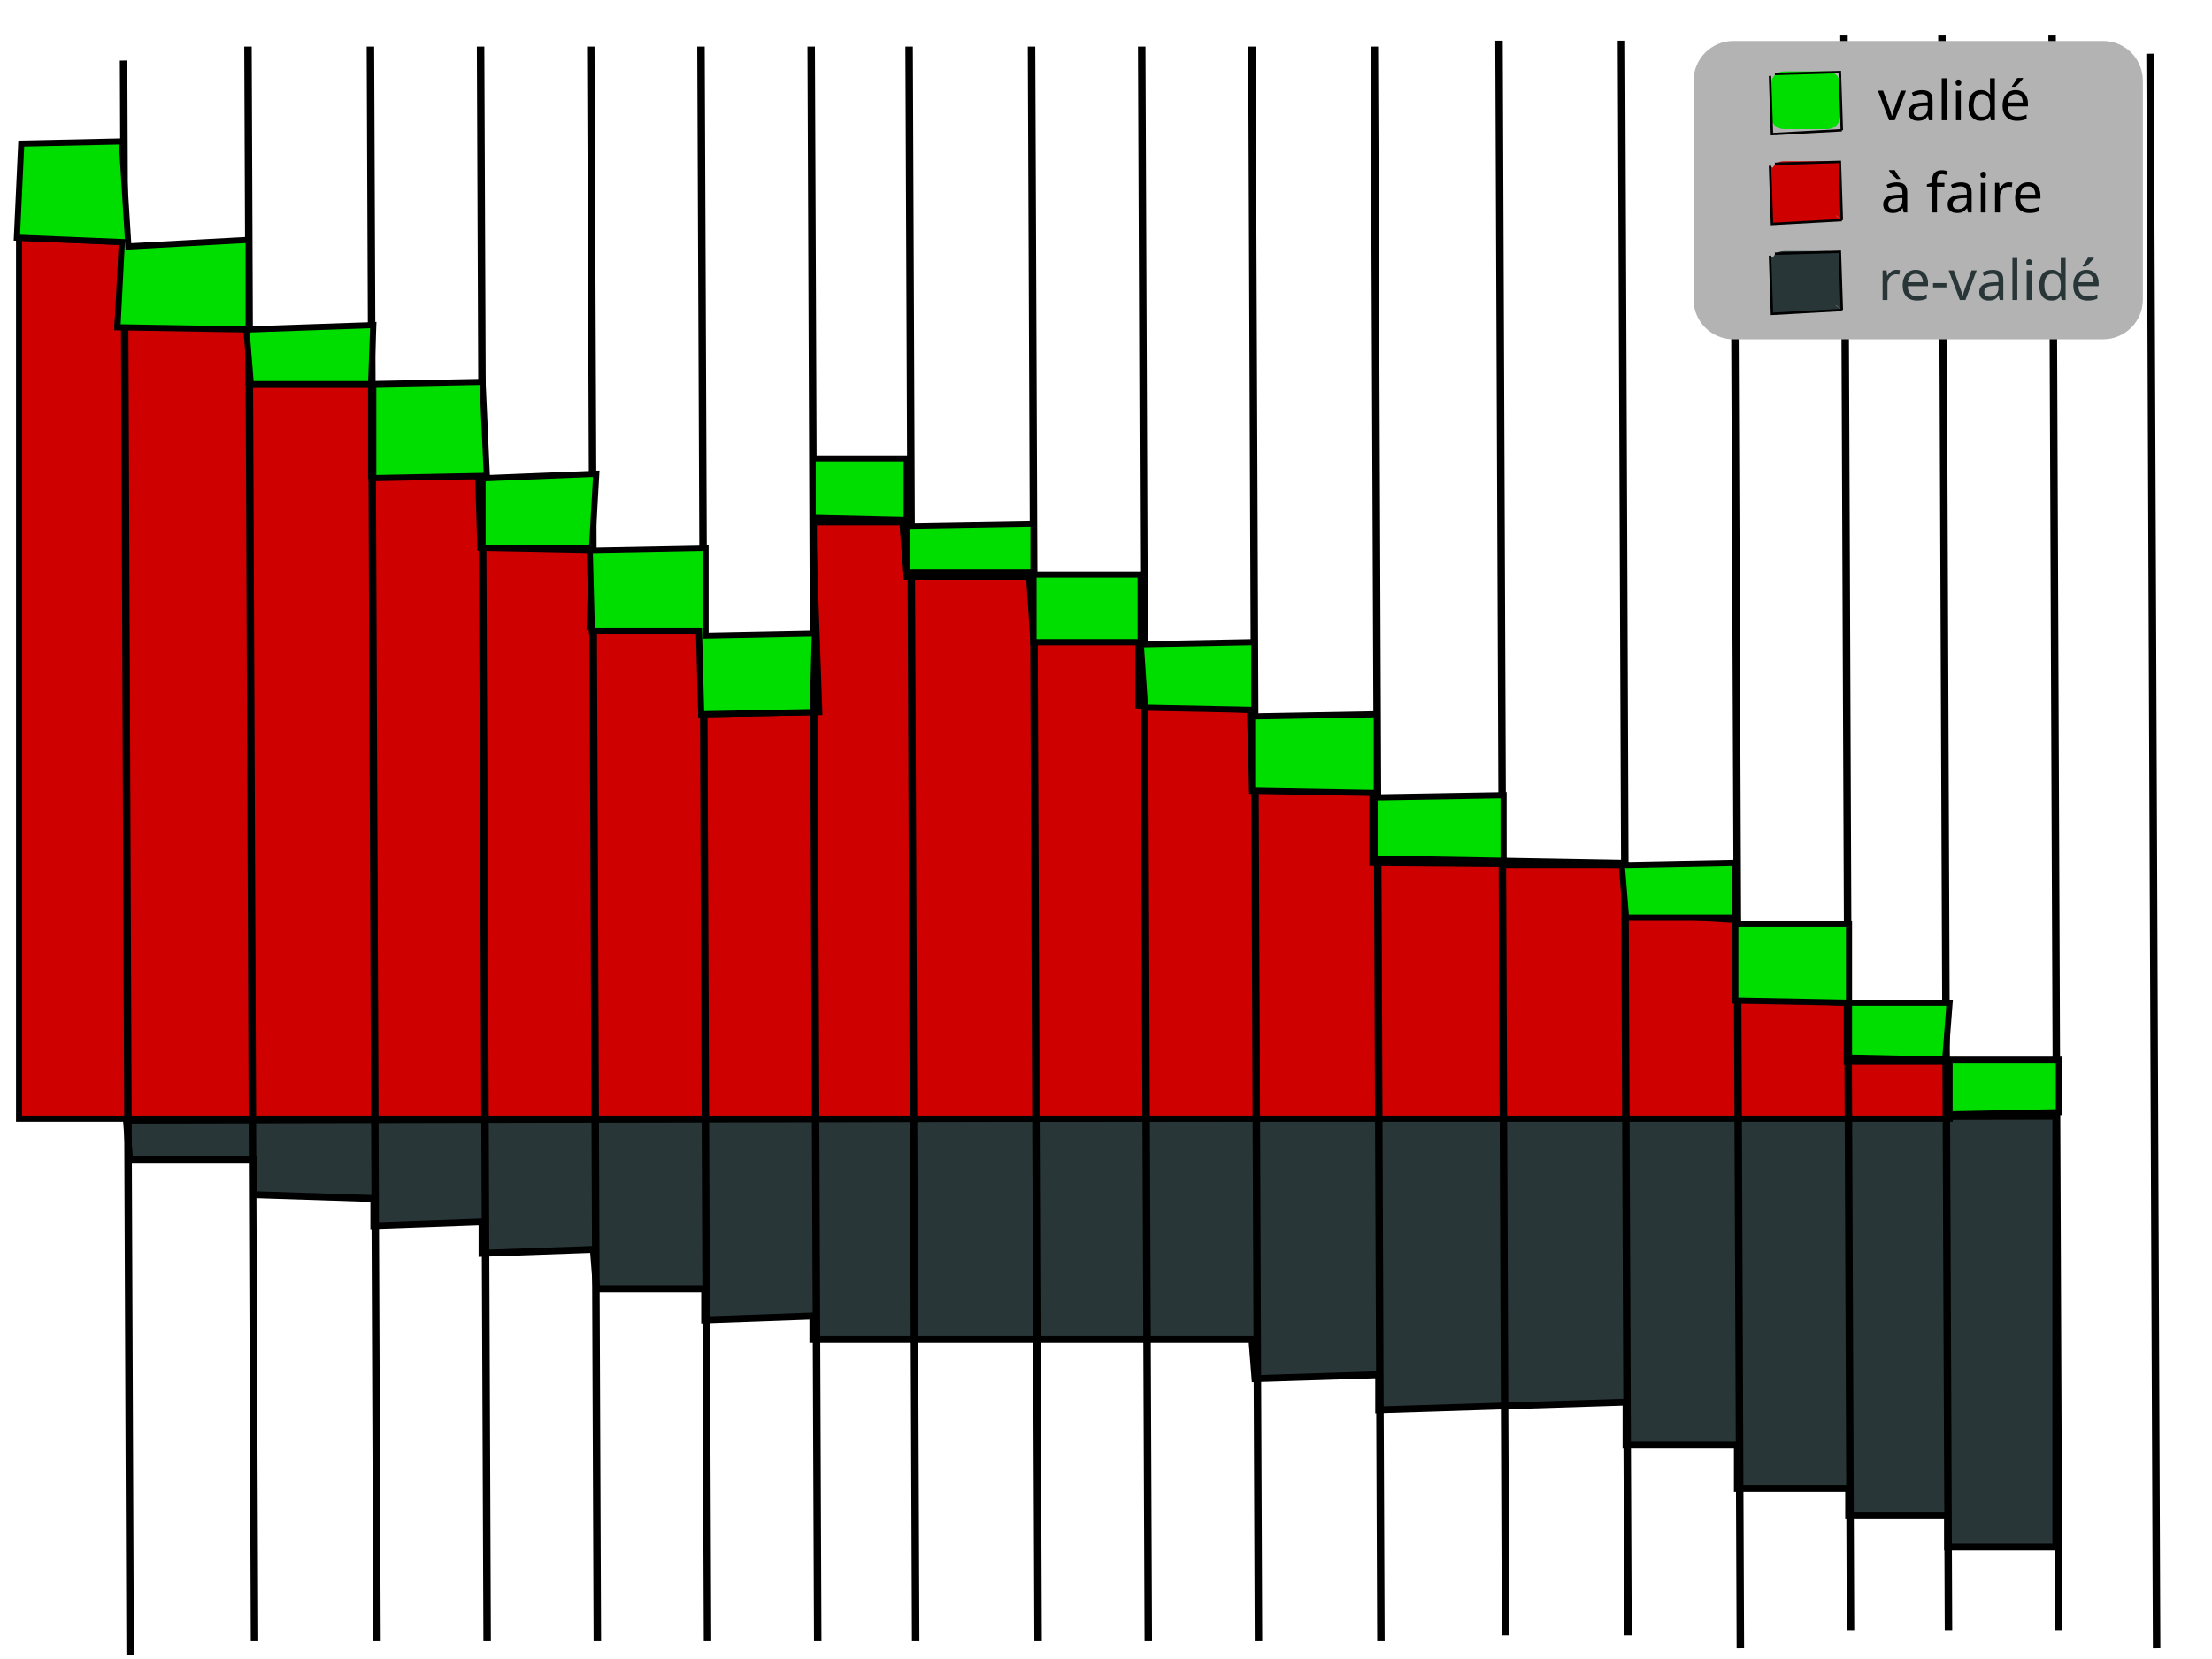
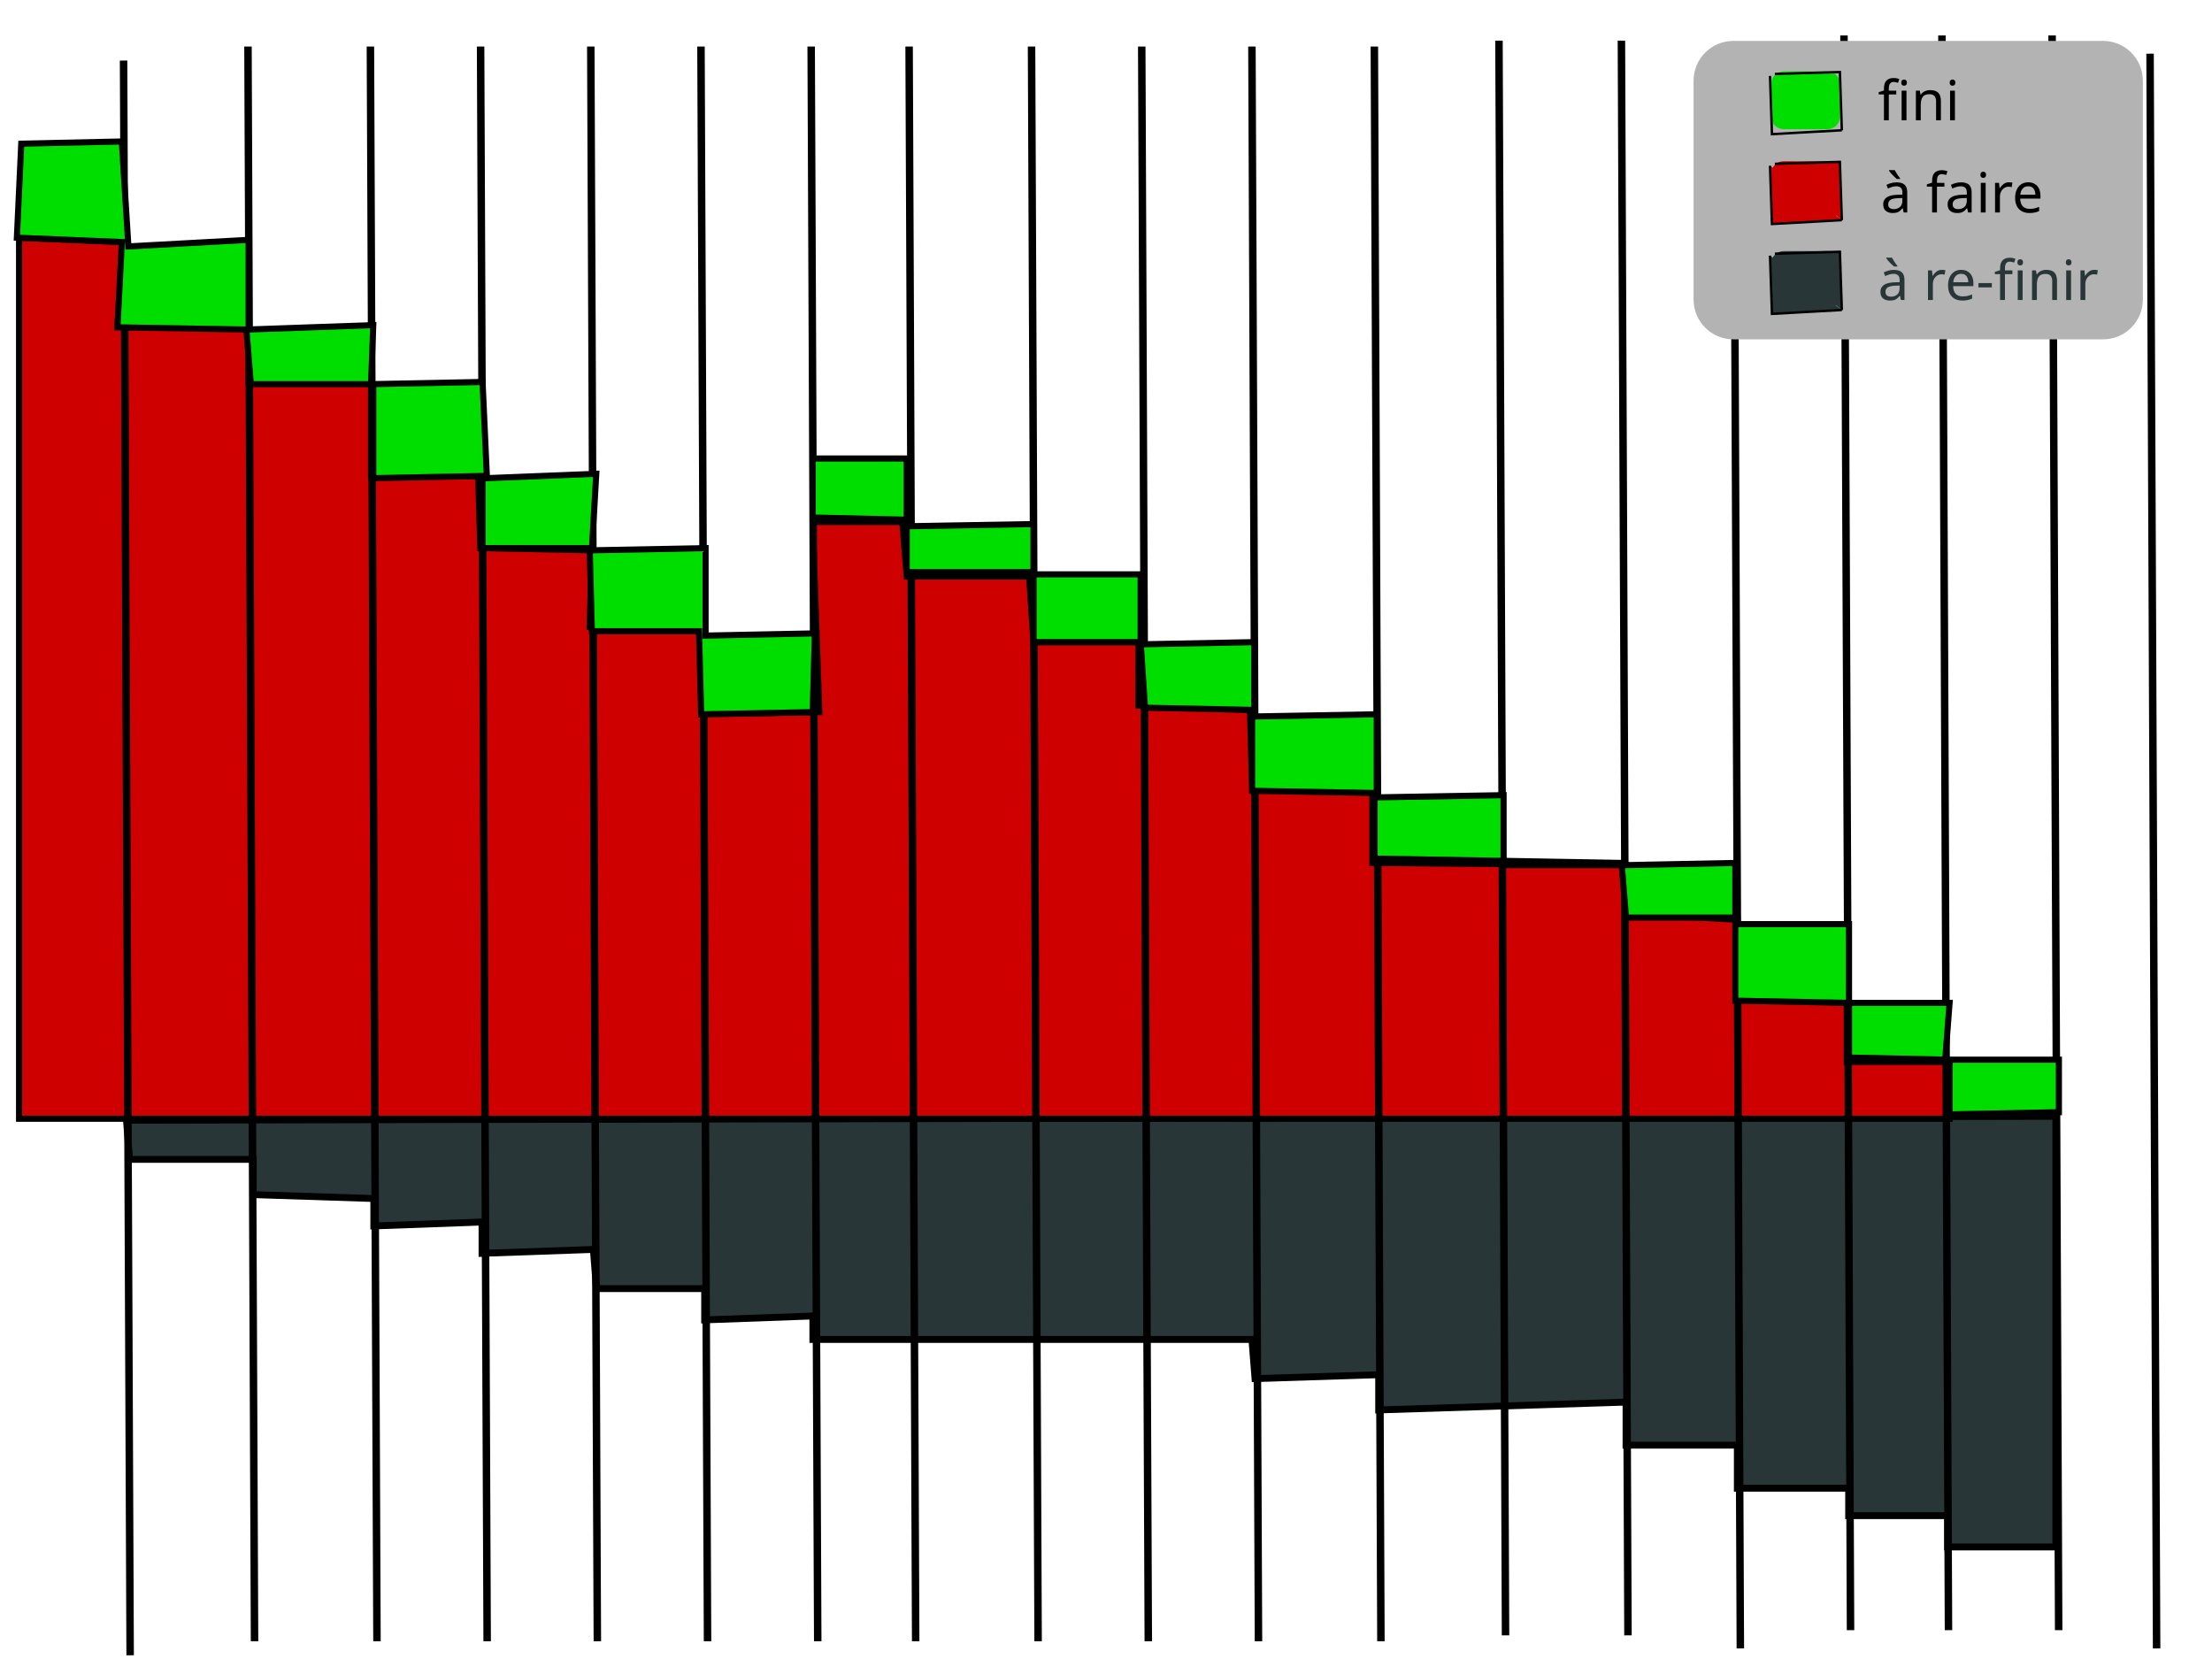
<svg xmlns="http://www.w3.org/2000/svg" width="640" height="480" id="svg2" version="1.1">
  <defs id="defs4" />
  <g id="layer1" transform="translate(-7.357143,-237.7576)">
    <path style="fill:#293638;fill-opacity:1;stroke:#000000;stroke-width:1.993px;stroke-linecap:butt;stroke-linejoin:miter;stroke-opacity:1" d="m 43.95,561.877 0.895,11.327 35.783,0 0,10.194 34.889,1.133 0,7.929 31.31,-1.133 0,9.061 32.205,-1.133 0.895,11.327 31.31,0 0,9.061 31.31,-1.133 0,6.796 127.03,0 0.895,11.327 35.783,-1.133 0,10.194 71.566,-2.265 0,12.459 32.205,0 0,12.459 32.205,0 0,7.929 28.627,0 0,9.061 31.31,0 0,-124.592 z" id="path4836" />
    <path style="fill:#cf0000;fill-opacity:1;stroke:#000000;stroke-width:1.771px;stroke-linecap:butt;stroke-linejoin:miter;stroke-opacity:1" d="m 12.875,306.524 0,254.923 558.553,0 -0.633,-16.447 -29.098,0 0,-17.079 -31.628,-1.265 0,-22.772 -32.261,-1.898 0,-13.916 -73.377,-0.633 0,-21.507 -34.791,0 -0.633,-22.772 -32.261,-1.265 0,-18.344 -30.363,0 -1.265,-18.977 -35.424,0 -1.265,-15.814 -25.935,0 1.898,55.033 -34.158,0.633 0,-24.67 -32.261,-0.633 0.633,-22.14 -32.261,-0.633 -0.633,-20.875 -30.996,0 0,-27.2 -35.424,0 0,-15.814 -37.954,-0.633 1.898,-24.037 z" id="path4195" />
    <path style="fill:none;stroke:#000000;stroke-width:2.163px;stroke-linecap:butt;stroke-linejoin:miter;stroke-opacity:1" d="m 43.112,255.277 1.898,461.399" id="path3793" />
    <path style="fill:none;stroke:#000000;stroke-width:2.163px;stroke-linecap:butt;stroke-linejoin:miter;stroke-opacity:1" d="m 79.105,251.22 1.898,461.399" id="path3793-8" />
    <path style="fill:none;stroke:#000000;stroke-width:2.163px;stroke-linecap:butt;stroke-linejoin:miter;stroke-opacity:1" d="m 114.528,251.22 1.898,461.399" id="path3793-8-4" />
    <path style="fill:none;stroke:#000000;stroke-width:2.163px;stroke-linecap:butt;stroke-linejoin:miter;stroke-opacity:1" d="m 146.409,251.22 1.898,461.399" id="path3793-8-4-0" />
    <path style="fill:none;stroke:#000000;stroke-width:2.163px;stroke-linecap:butt;stroke-linejoin:miter;stroke-opacity:1" d="m 178.291,251.22 1.898,461.399" id="path3793-8-4-0-5" />
    <path style="fill:none;stroke:#000000;stroke-width:2.163px;stroke-linecap:butt;stroke-linejoin:miter;stroke-opacity:1" d="m 210.172,251.22 1.898,461.399" id="path3793-8-4-0-5-7" />
    <path style="fill:none;stroke:#000000;stroke-width:2.163px;stroke-linecap:butt;stroke-linejoin:miter;stroke-opacity:1" d="m 242.053,251.22 1.898,461.399" id="path3793-8-4-0-5-3" />
    <path style="fill:none;stroke:#000000;stroke-width:2.163px;stroke-linecap:butt;stroke-linejoin:miter;stroke-opacity:1" d="m 270.392,251.22 1.898,461.399" id="path3793-8-4-0-5-5" />
    <path style="fill:none;stroke:#000000;stroke-width:2.163px;stroke-linecap:butt;stroke-linejoin:miter;stroke-opacity:1" d="m 305.815,251.22 1.898,461.399" id="path3793-8-4-0-5-1" />
    <path style="fill:none;stroke:#000000;stroke-width:2.163px;stroke-linecap:butt;stroke-linejoin:miter;stroke-opacity:1" d="m 337.696,251.22 1.898,461.399" id="path3793-8-4-0-5-37" />
    <path style="fill:none;stroke:#000000;stroke-width:2.163px;stroke-linecap:butt;stroke-linejoin:miter;stroke-opacity:1" d="m 369.578,251.22 1.898,461.399" id="path3793-8-4-0-5-4" />
    <path style="fill:none;stroke:#000000;stroke-width:2.163px;stroke-linecap:butt;stroke-linejoin:miter;stroke-opacity:1" d="m 405.001,251.22 1.898,461.399" id="path3793-8-4-0-5-9" />
    <path style="fill:none;stroke:#000000;stroke-width:2.163px;stroke-linecap:butt;stroke-linejoin:miter;stroke-opacity:1" d="m 441.057,249.521 1.898,461.399" id="path3793-8-4-0-5-99" />
    <path style="fill:none;stroke:#000000;stroke-width:2.163px;stroke-linecap:butt;stroke-linejoin:miter;stroke-opacity:1" d="m 476.481,249.521 1.898,461.399" id="path3793-8-4-0-5-8" />
    <path style="fill:none;stroke:#000000;stroke-width:2.163px;stroke-linecap:butt;stroke-linejoin:miter;stroke-opacity:1" d="m 508.995,253.296 1.898,461.399" id="path3793-8-4-0-5-0" />
    <path style="fill:none;stroke:#000000;stroke-width:2.163px;stroke-linecap:butt;stroke-linejoin:miter;stroke-opacity:1" d="m 540.876,248.012 1.898,461.399" id="path3793-8-4-0-5-90" />
    <path style="fill:none;stroke:#000000;stroke-width:2.163px;stroke-linecap:butt;stroke-linejoin:miter;stroke-opacity:1" d="m 569.215,248.012 1.898,461.399" id="path3793-8-4-0-5-58" />
    <path style="fill:none;stroke:#000000;stroke-width:2.163px;stroke-linecap:butt;stroke-linejoin:miter;stroke-opacity:1" d="m 601.096,248.012 1.898,461.399" id="path3793-8-4-0-5-46" />
    <path style="fill:none;stroke:#000000;stroke-width:2.163px;stroke-linecap:butt;stroke-linejoin:miter;stroke-opacity:1" d="m 629.435,253.296 1.898,461.399" id="path3793-8-4-0-5-371" />
    <path style="fill:#00de00;fill-opacity:1;stroke:#000000;stroke-width:1.771px;stroke-linecap:butt;stroke-linejoin:miter;stroke-opacity:1" d="m 13.508,279.324 29.098,-0.633 1.898,30.363 34.791,-1.898 0,25.935 36.056,-1.265 -0.633,17.079 32.261,-0.633 1.265,27.833 31.628,-1.265 -1.265,22.14 32.893,-0.633 0,25.303 31.628,-0.633 -0.633,22.772 -32.261,0.633 -0.633,-24.037 -30.996,0 -0.633,-24.037 -30.996,0 0,-20.875 -31.628,0.633 0,-27.2 -35.424,0 -1.265,-15.814 -37.321,-0.633 1.265,-24.67 -30.363,-1.265 z" id="path3976" />
    <path style="fill:#00de00;fill-opacity:1;stroke:#000000;stroke-width:1.771px;stroke-linecap:butt;stroke-linejoin:miter;stroke-opacity:1" d="m 242.496,370.413 27.2,0 0,19.609 36.689,-0.633 0,14.549 30.996,0 0,20.242 32.893,-0.633 0,21.507 35.424,-0.633 0,24.037 36.689,-0.633 0,20.242 35.424,0 31.628,-0.633 0,17.712 32.893,0 0,22.772 29.098,0 -1.265,16.447 32.893,0 0,15.182 -31.628,0.633 0,-15.814 -29.098,-0.633 0,-15.814 -32.893,-0.633 0,-24.037 -31.628,0 -1.265,-15.814 -71.48,-1.265 0,-18.977 -35.424,-0.633 0,-23.405 -30.996,-0.633 -1.265,-18.977 -30.996,0 0,-20.242 -36.689,0 0,-15.181 -27.2,-0.633 z" id="path3978" />
    <rect style="fill:#b3b3b3;fill-opacity:1;stroke:#888d96;stroke-width:0;stroke-linecap:butt;stroke-linejoin:miter;stroke-miterlimit:0;stroke-opacity:1;stroke-dasharray:none" id="rect3812-8" width="130" height="86.344" x="497.357" y="249.597" ry="11.517" />
    <text xml:space="preserve" style="font-size:16px;font-style:normal;font-weight:normal;line-height:125%;letter-spacing:0px;word-spacing:0px;fill:#000000;fill-opacity:1;stroke:none;font-family:Sans" x="550.69" y="272.562" id="text3796-6">
-       <tspan id="tspan3798-1" x="550.69" y="272.562">validé</tspan>
+       <tspan id="tspan3798-1" x="550.69" y="272.562">fini</tspan>
    </text>
    <text xml:space="preserve" style="font-size:16px;font-style:normal;font-weight:normal;line-height:125%;letter-spacing:0px;word-spacing:0px;fill:#000000;fill-opacity:1;stroke:none;font-family:Sans" x="551.488" y="299.234" id="text3800-1">
      <tspan id="tspan3802-0" x="551.488" y="299.234">à faire</tspan>
    </text>
    <g transform="translate(-7.02996,-3.531211)" id="g3042">
      <g transform="translate(6,4)" id="g3027">
        <rect style="fill:#00de00;fill-opacity:1;stroke:#888d96;stroke-width:0;stroke-linecap:butt;stroke-linejoin:miter;stroke-miterlimit:0;stroke-opacity:1;stroke-dasharray:none" id="rect3776-69" width="19.974" height="16.713" x="520.807" y="257.946" ry="3.669" />
        <path style="fill:none;stroke:#000000;stroke-width:0.699px;stroke-linecap:butt;stroke-linejoin:miter;stroke-opacity:1" d="m 521.909,258.691 18.816,-0.562 0.562,16.85 m -20.781,-15.726 0.562,16.85 20.22,-1.123" id="path3025" />
      </g>
    </g>
    <g id="g3037" transform="translate(-7.02996,-5.531211)">
      <g style="fill:#cf0000;fill-opacity:1" transform="translate(6,32)" id="g3031">
        <rect ry="3.669" y="257.946" x="520.807" height="16.713" width="19.974" id="rect3033" style="fill:#cf0000;fill-opacity:1;stroke:#888d96;stroke-width:0;stroke-linecap:butt;stroke-linejoin:miter;stroke-miterlimit:0;stroke-opacity:1;stroke-dasharray:none" />
        <path id="path3035" d="m 521.909,258.691 18.816,-0.562 0.562,16.85 m -20.781,-15.726 0.562,16.85 20.22,-1.123" style="fill:#cf0000;fill-opacity:1;stroke:#000000;stroke-width:0.699px;stroke-linecap:butt;stroke-linejoin:miter;stroke-opacity:1" />
      </g>
    </g>
    <text id="text3277" y="324.562" x="550.69" style="font-size:16px;font-style:normal;font-weight:normal;line-height:125%;letter-spacing:0px;word-spacing:0px;fill:#293638;fill-opacity:1;stroke:none;font-family:Sans" xml:space="preserve">
-       <tspan y="324.562" x="550.69" id="tspan3279">re-validé</tspan>
+       <tspan y="324.562" x="550.69" id="tspan3279">à re-finir</tspan>
    </text>
    <g id="g3281" transform="translate(-7.02996,48.46879)" style="fill:#293638;fill-opacity:1">
      <g id="g3283" transform="translate(6,4)" style="fill:#293638;fill-opacity:1">
        <rect ry="3.669" y="257.946" x="520.807" height="16.713" width="19.974" id="rect3285" style="fill:#293638;fill-opacity:1;stroke:#888d96;stroke-width:0;stroke-linecap:butt;stroke-linejoin:miter;stroke-miterlimit:0;stroke-opacity:1;stroke-dasharray:none" />
        <path id="path3287" d="m 521.909,258.691 18.816,-0.562 0.562,16.85 m -20.781,-15.726 0.562,16.85 20.22,-1.123" style="fill:#293638;stroke:#000000;stroke-width:0.699px;stroke-linecap:butt;stroke-linejoin:miter;stroke-opacity:1;fill-opacity:1" />
      </g>
    </g>
  </g>
</svg>
